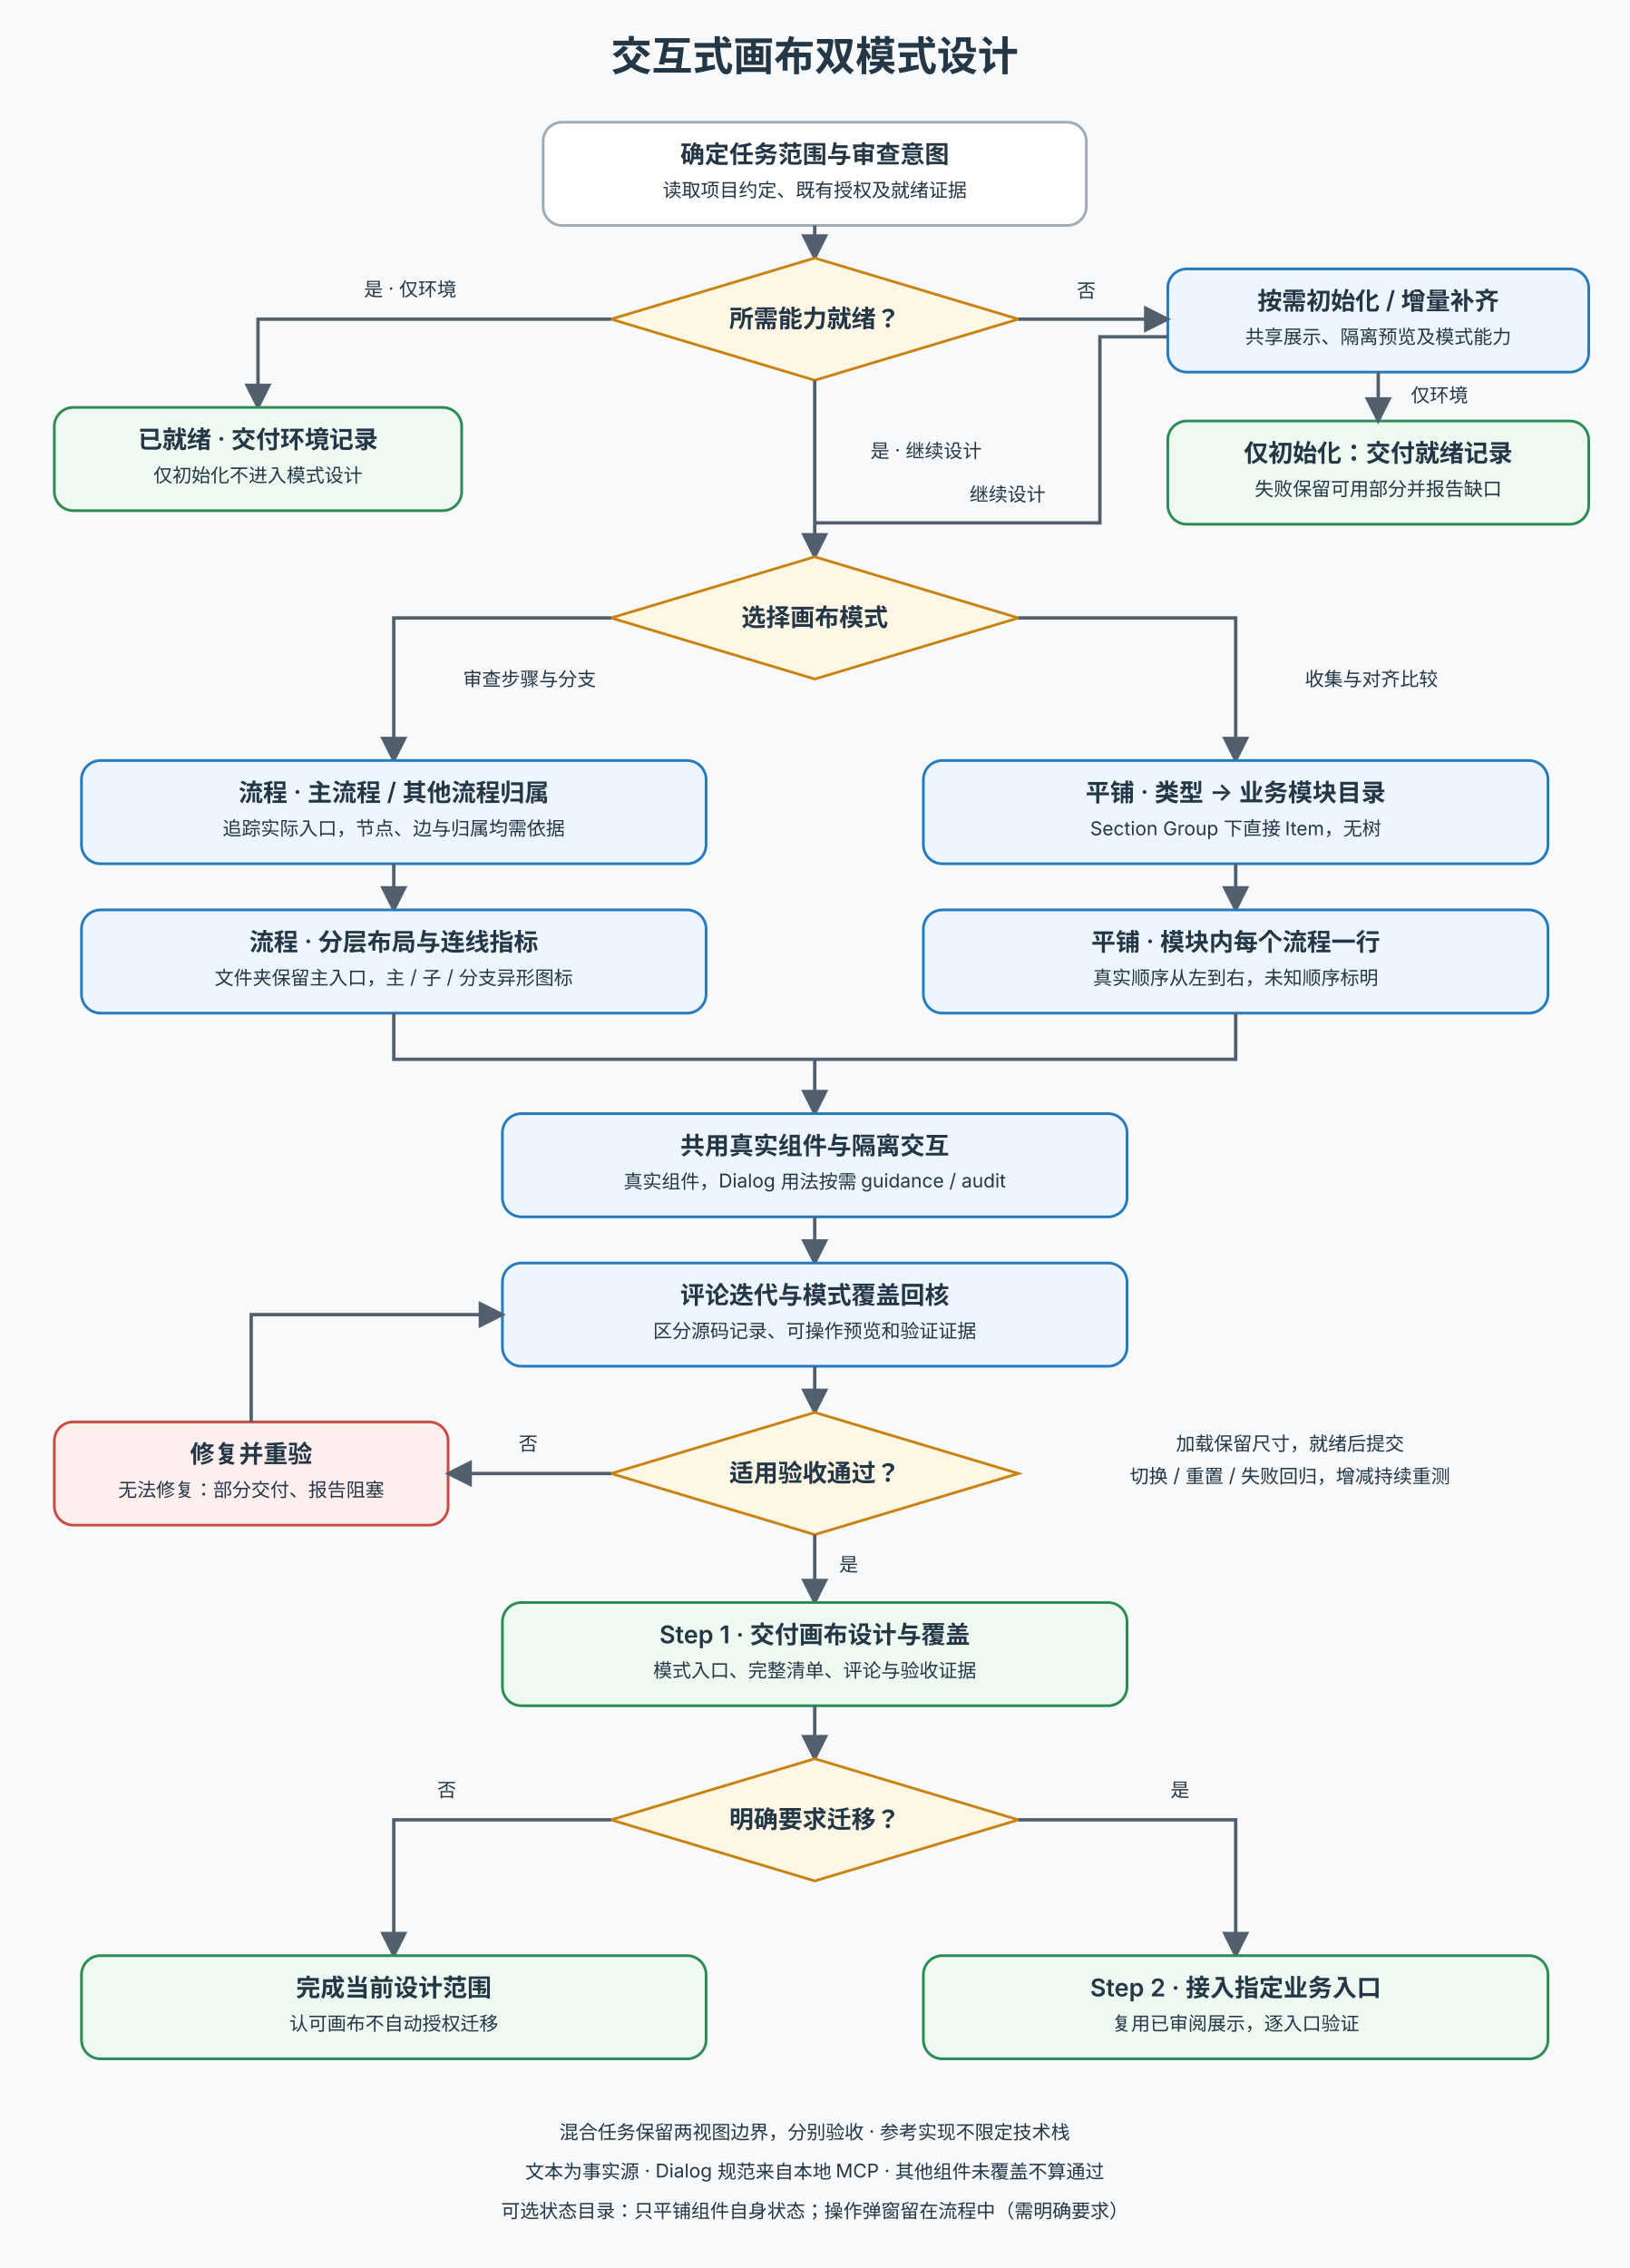
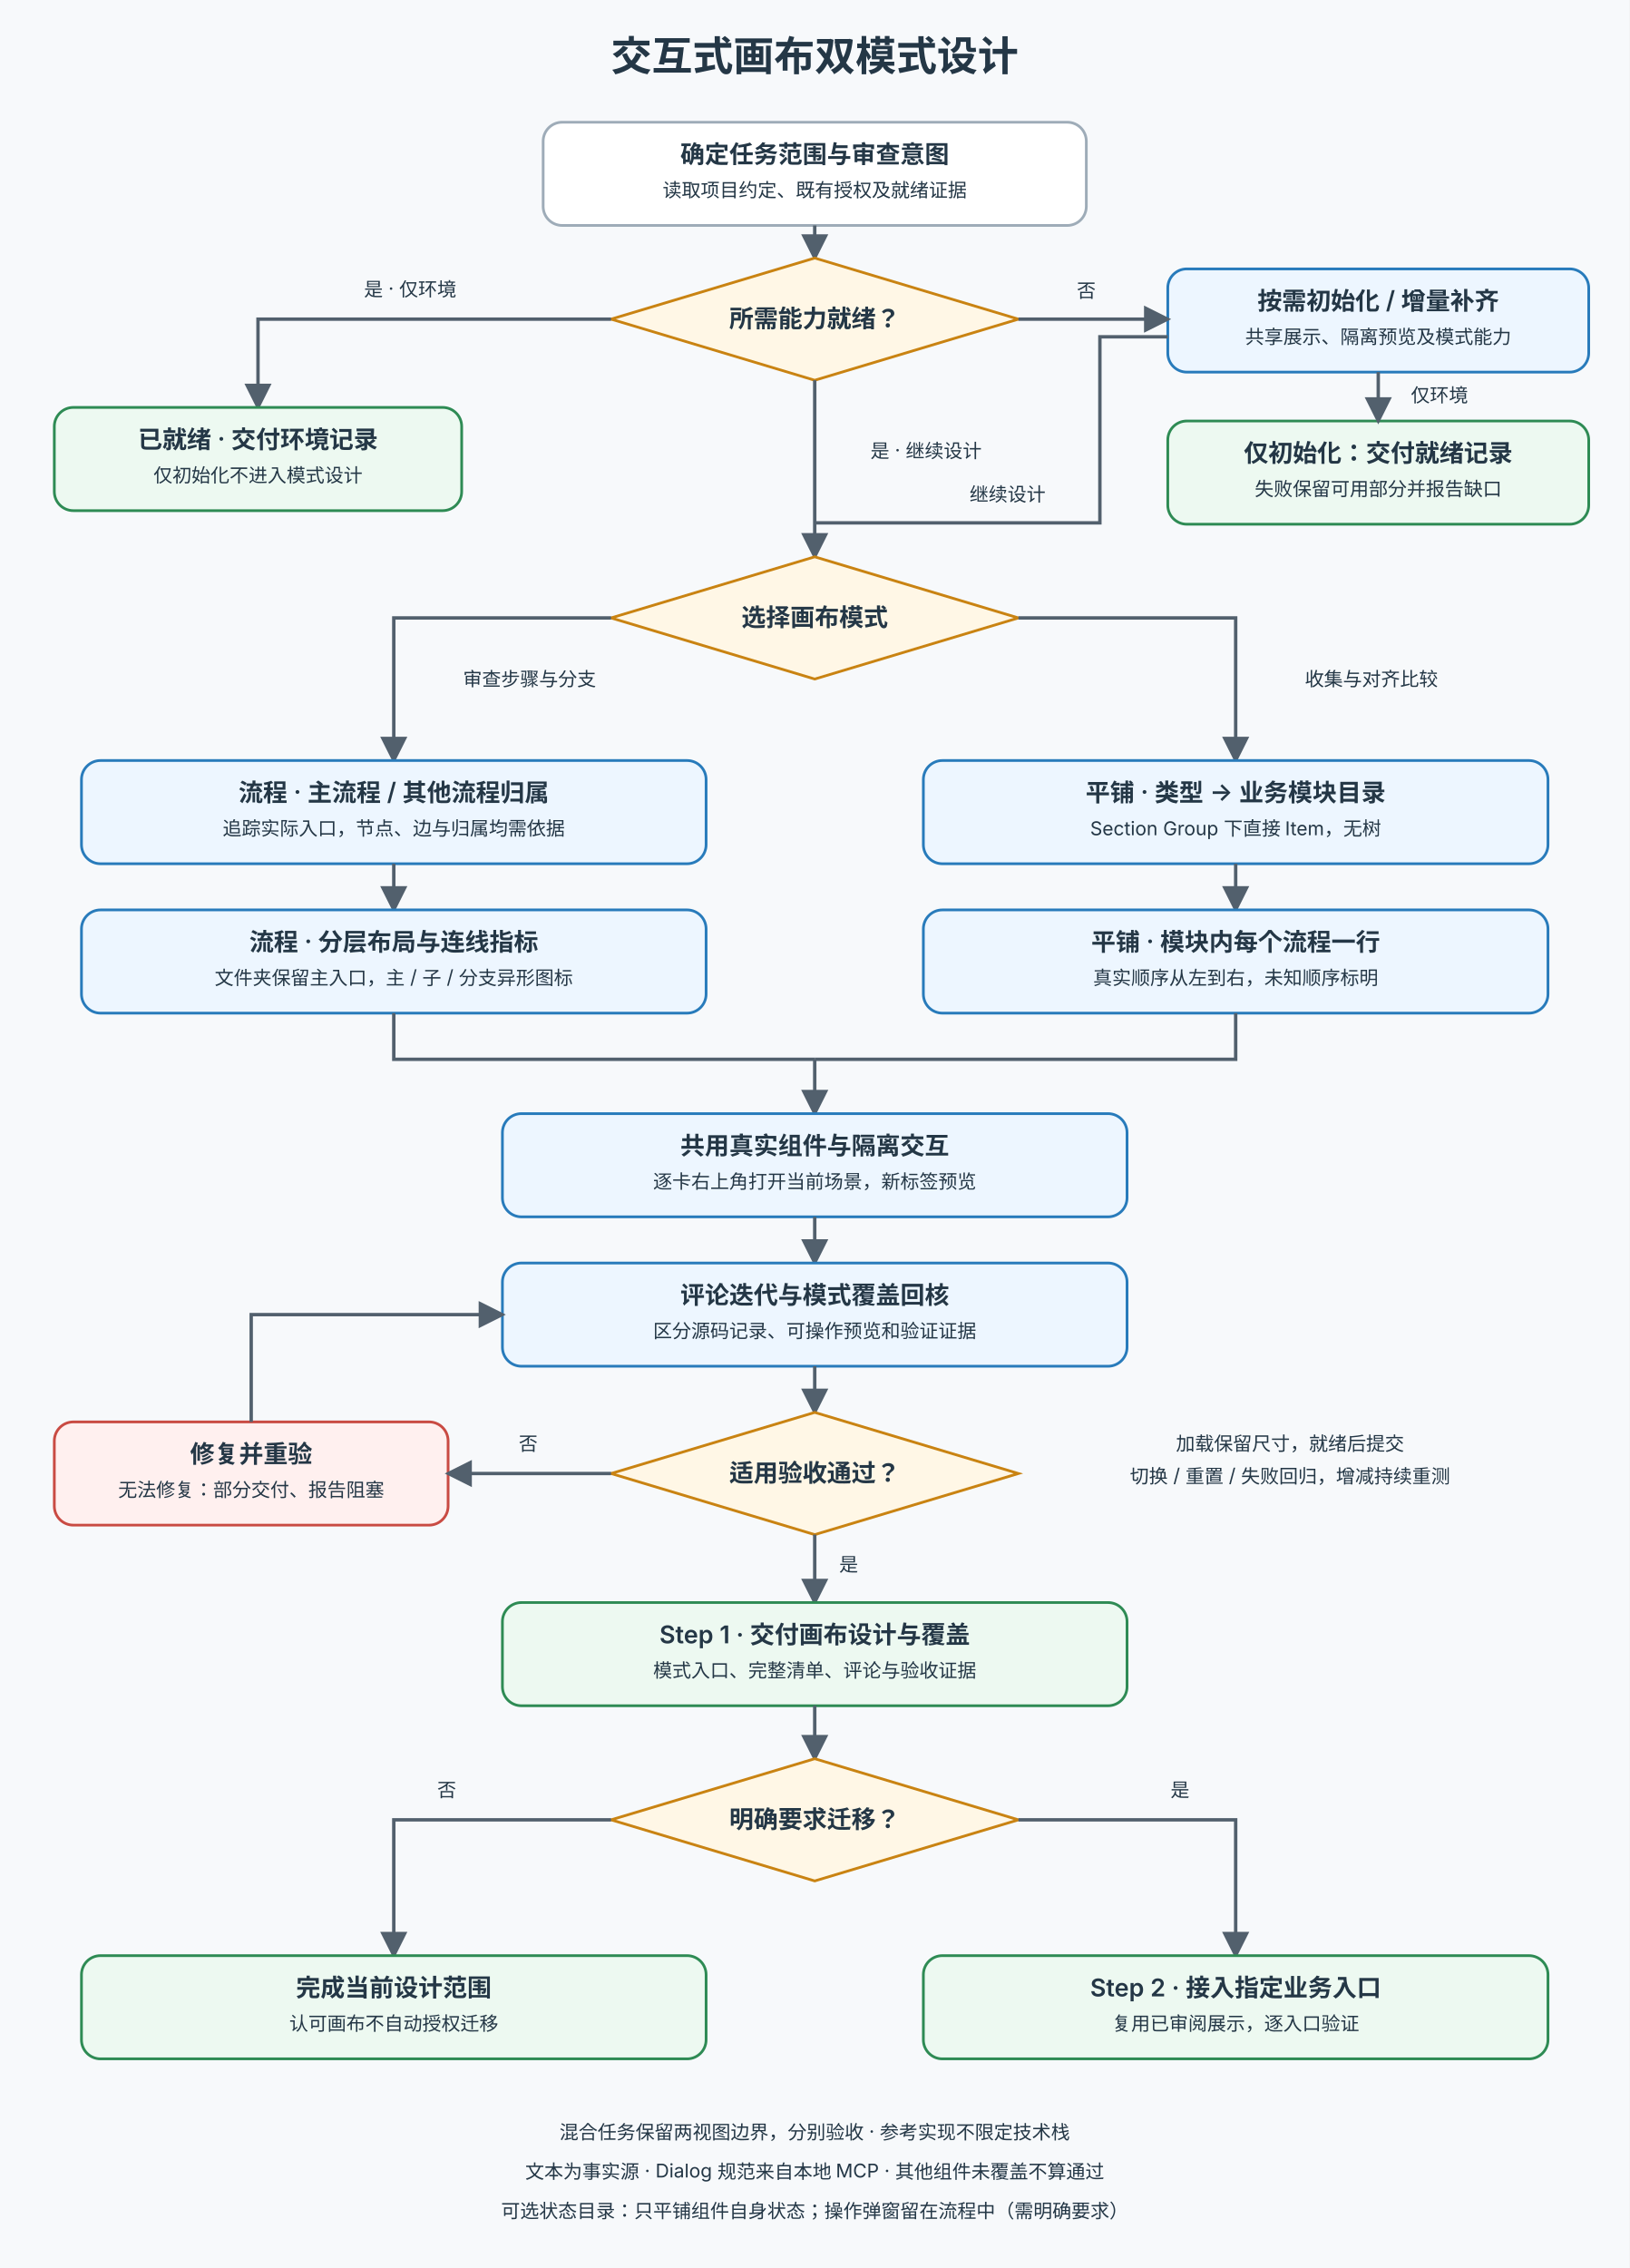
<svg xmlns="http://www.w3.org/2000/svg" viewBox="0 0 1200 1670" role="img" aria-labelledby="title desc">
  <style>text{font-family:-apple-system,BlinkMacSystemFont,"PingFang SC",sans-serif;fill:#243746;text-anchor:middle}.title{font-size:30px;font-weight:700}.node{font-size:18px;font-weight:600}.detail{font-size:14px}.line{fill:none;stroke:#52606d;stroke-width:2.5;marker-end:url(#arrow)}.join{fill:none;stroke:#52606d;stroke-width:2.5}</style>
  <defs>
    <marker id="arrow" markerWidth="8" markerHeight="8" refX="7" refY="4" orient="auto">
      <path d="M0 0L8 4L0 8Z" fill="#52606d" />
    </marker>
  </defs>
  <path fill="#f7f9fb" d="M0 0H1200V1670H0Z" />
  <text class="title" x="600" y="52">交互式画布双模式设计</text>
  <rect x="400" y="90" width="400" height="76" rx="14" fill="#ffffff" stroke="#9eacb8" stroke-width="2" />
  <text class="node" x="600.0" y="120">确定任务范围与审查意图</text>
  <text class="detail" x="600.0" y="145">读取项目约定、既有授权及就绪证据</text>
  <path class="line" d="M600 166V190" />
  <path d="M600 190L750 235L600 280L450 235Z" fill="#fff7e6" stroke="#c98312" stroke-width="2" />
  <text class="node" x="600" y="241">所需能力就绪？</text>
  <rect x="860" y="198" width="310" height="76" rx="14" fill="#edf6ff" stroke="#287bbb" stroke-width="2" />
  <text class="node" x="1015.0" y="228">按需初始化 / 增量补齐</text>
  <text class="detail" x="1015.0" y="253">共享展示、隔离预览及模式能力</text>
  <path class="line" d="M750 235H860" />
  <text class="detail" x="800" y="219">否</text>
  <rect x="860" y="310" width="310" height="76" rx="14" fill="#edf9f1" stroke="#2e8b54" stroke-width="2" />
  <text class="node" x="1015.0" y="340">仅初始化：交付就绪记录</text>
  <text class="detail" x="1015.0" y="365">失败保留可用部分并报告缺口</text>
  <path class="line" d="M1015 274V310" />
  <text class="detail" x="1060" y="296">仅环境</text>
  <path class="join" d="M860 248H810V385H600" />
  <text class="detail" x="742" y="369">继续设计</text>
  <path class="line" d="M450 235H190V300" />
  <text class="detail" x="302" y="218">是 · 仅环境</text>
  <rect x="40" y="300" width="300" height="76" rx="14" fill="#edf9f1" stroke="#2e8b54" stroke-width="2" />
  <text class="node" x="190" y="330">已就绪 · 交付环境记录</text>
  <text class="detail" x="190" y="355">仅初始化不进入模式设计</text>
  <path class="line" d="M600 280V410" />
  <text class="detail" x="682" y="337">是 · 继续设计</text>
  <path d="M600 410L750 455L600 500L450 455Z" fill="#fff7e6" stroke="#c98312" stroke-width="2" />
  <text class="node" x="600" y="461">选择画布模式</text>
  <path class="line" d="M450 455H290V560" />
  <text class="detail" x="390" y="505">审查步骤与分支</text>
  <path class="line" d="M750 455H910V560" />
  <text class="detail" x="1010" y="505">收集与对齐比较</text>
  <rect x="60" y="560" width="460" height="76" rx="14" fill="#edf6ff" stroke="#287bbb" stroke-width="2" />
  <text class="node" x="290.0" y="590">流程 · 主流程 / 其他流程归属</text>
  <text class="detail" x="290.0" y="615">追踪实际入口，节点、边与归属均需依据</text>
  <rect x="680" y="560" width="460" height="76" rx="14" fill="#edf6ff" stroke="#287bbb" stroke-width="2" />
  <text class="node" x="910.0" y="590">平铺 · 类型 → 业务模块目录</text>
  <text class="detail" x="910.0" y="615">Section Group 下直接 Item，无树</text>
  <path class="line" d="M290 636V670" />
  <path class="line" d="M910 636V670" />
  <rect x="60" y="670" width="460" height="76" rx="14" fill="#edf6ff" stroke="#287bbb" stroke-width="2" />
  <text class="node" x="290.0" y="700">流程 · 分层布局与连线指标</text>
  <text class="detail" x="290.0" y="725">文件夹保留主入口，主 / 子 / 分支异形图标</text>
  <rect x="680" y="670" width="460" height="76" rx="14" fill="#edf6ff" stroke="#287bbb" stroke-width="2" />
  <text class="node" x="910.0" y="700">平铺 · 模块内每个流程一行</text>
  <text class="detail" x="910.0" y="725">真实顺序从左到右，未知顺序标明</text>
  <path class="join" d="M290 746V780H600" />
  <path class="join" d="M910 746V780H600" />
  <path class="line" d="M600 780V820" />
  <rect x="370" y="820" width="460" height="76" rx="14" fill="#edf6ff" stroke="#287bbb" stroke-width="2" />
  <text class="node" x="600.0" y="850">共用真实组件与隔离交互</text>
-   <text class="detail" x="600.0" y="875">真实组件，Dialog 用法按需 guidance / audit</text>
+   <text class="detail" x="600.0" y="875">逐卡右上角打开当前场景，新标签预览</text>
  <path class="line" d="M600 896V930" />
  <rect x="370" y="930" width="460" height="76" rx="14" fill="#edf6ff" stroke="#287bbb" stroke-width="2" />
  <text class="node" x="600.0" y="960">评论迭代与模式覆盖回核</text>
  <text class="detail" x="600.0" y="985">区分源码记录、可操作预览和验证证据</text>
  <path class="line" d="M600 1006V1040" />
  <path d="M600 1040L750 1085L600 1130L450 1085Z" fill="#fff7e6" stroke="#c98312" stroke-width="2" />
  <text class="node" x="600" y="1091">适用验收通过？</text>
  <rect x="40" y="1047" width="290" height="76" rx="14" fill="#fff0ef" stroke="#c94b43" stroke-width="2" />
  <text class="node" x="185.0" y="1077">修复并重验</text>
  <text class="detail" x="185.0" y="1102">无法修复：部分交付、报告阻塞</text>
  <path class="line" d="M450 1085H330" />
  <text class="detail" x="389" y="1068">否</text>
  <path class="line" d="M185 1047V968H370" />
  <text class="detail" x="950" y="1068">加载保留尺寸，就绪后提交</text>
  <text class="detail" x="950" y="1092">切换 / 重置 / 失败回归，增减持续重测</text>
  <path class="line" d="M600 1130V1180" />
  <text class="detail" x="625" y="1157">是</text>
  <rect x="370" y="1180" width="460" height="76" rx="14" fill="#edf9f1" stroke="#2e8b54" stroke-width="2" />
  <text class="node" x="600.0" y="1210">Step 1 · 交付画布设计与覆盖</text>
  <text class="detail" x="600.0" y="1235">模式入口、完整清单、评论与验收证据</text>
  <path class="line" d="M600 1256V1295" />
  <path d="M600 1295L750 1340L600 1385L450 1340Z" fill="#fff7e6" stroke="#c98312" stroke-width="2" />
  <text class="node" x="600" y="1346">明确要求迁移？</text>
  <path class="line" d="M450 1340H290V1440" />
  <text class="detail" x="329" y="1323">否</text>
  <path class="line" d="M750 1340H910V1440" />
  <text class="detail" x="869" y="1323">是</text>
  <rect x="60" y="1440" width="460" height="76" rx="14" fill="#edf9f1" stroke="#2e8b54" stroke-width="2" />
  <text class="node" x="290.0" y="1470">完成当前设计范围</text>
  <text class="detail" x="290.0" y="1495">认可画布不自动授权迁移</text>
  <rect x="680" y="1440" width="460" height="76" rx="14" fill="#edf9f1" stroke="#2e8b54" stroke-width="2" />
  <text class="node" x="910.0" y="1470">Step 2 · 接入指定业务入口</text>
  <text class="detail" x="910.0" y="1495">复用已审阅展示，逐入口验证</text>
  <text class="detail" x="600" y="1575">混合任务保留两视图边界，分别验收 · 参考实现不限定技术栈</text>
  <text class="detail" x="600" y="1604">文本为事实源 · Dialog 规范来自本地 MCP · 其他组件未覆盖不算通过</text>
  <text class="detail" x="600" y="1633">可选状态目录：只平铺组件自身状态；操作弹窗留在流程中（需明确要求）</text>
</svg>
